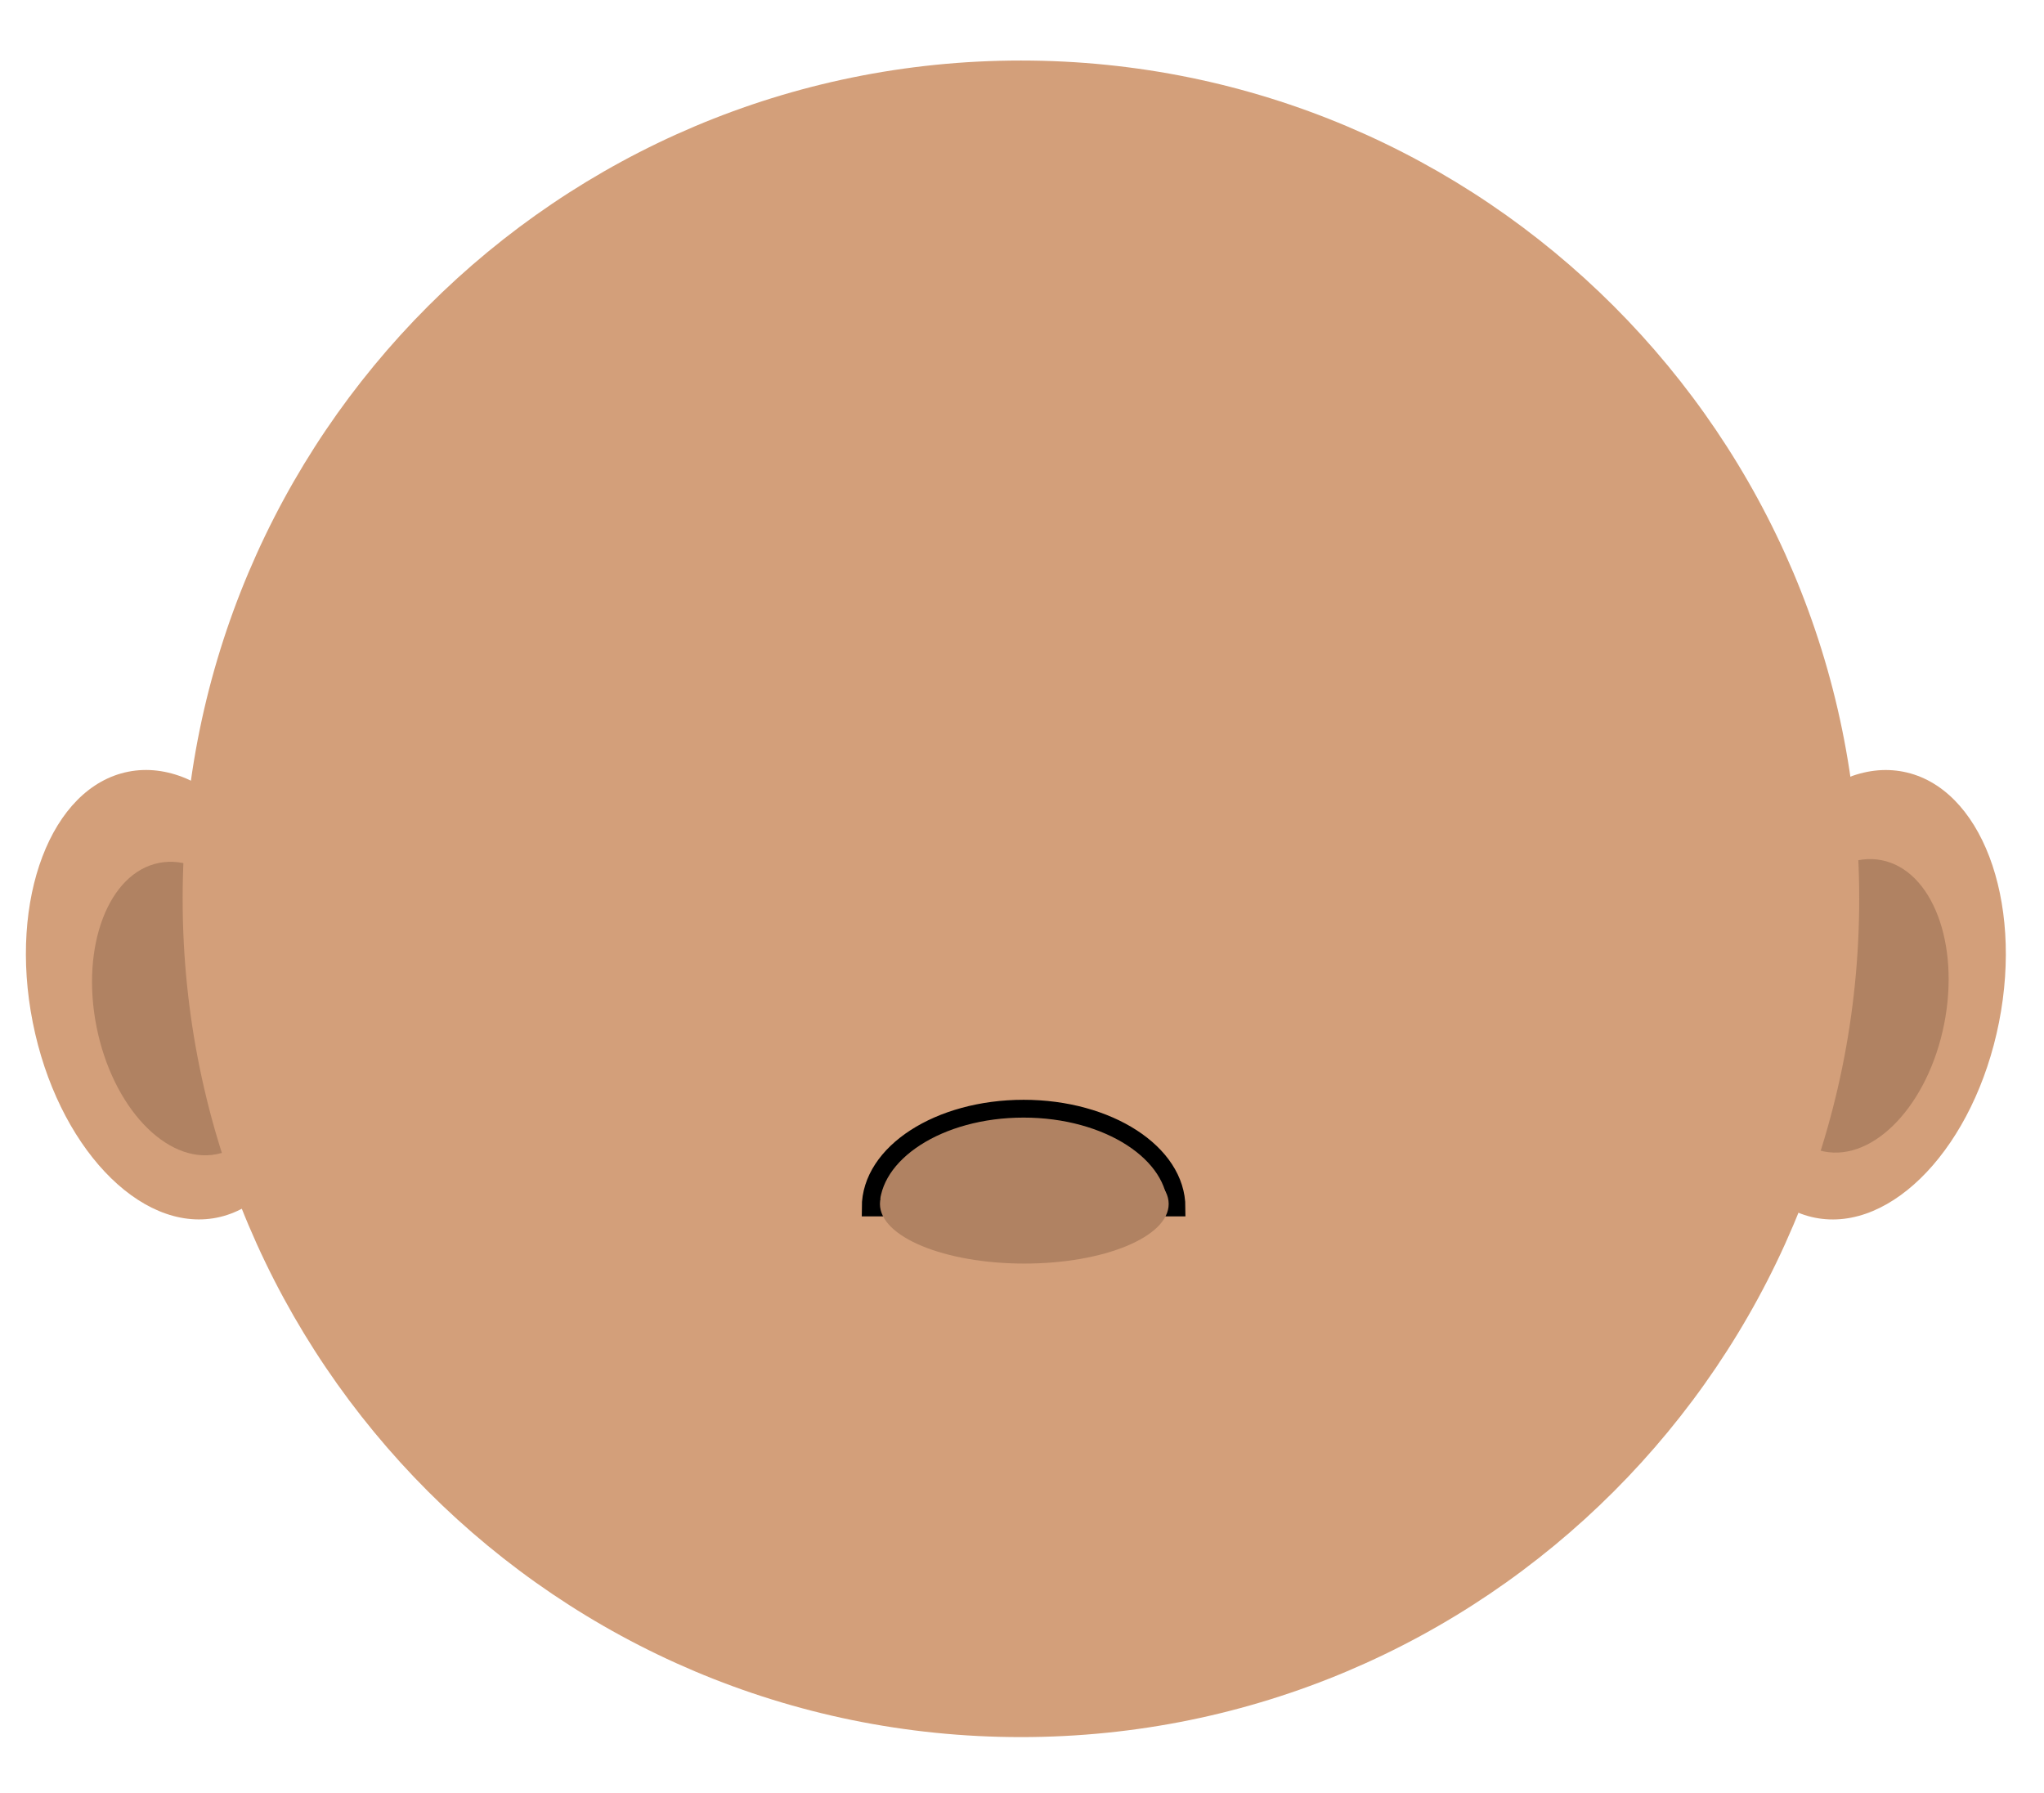
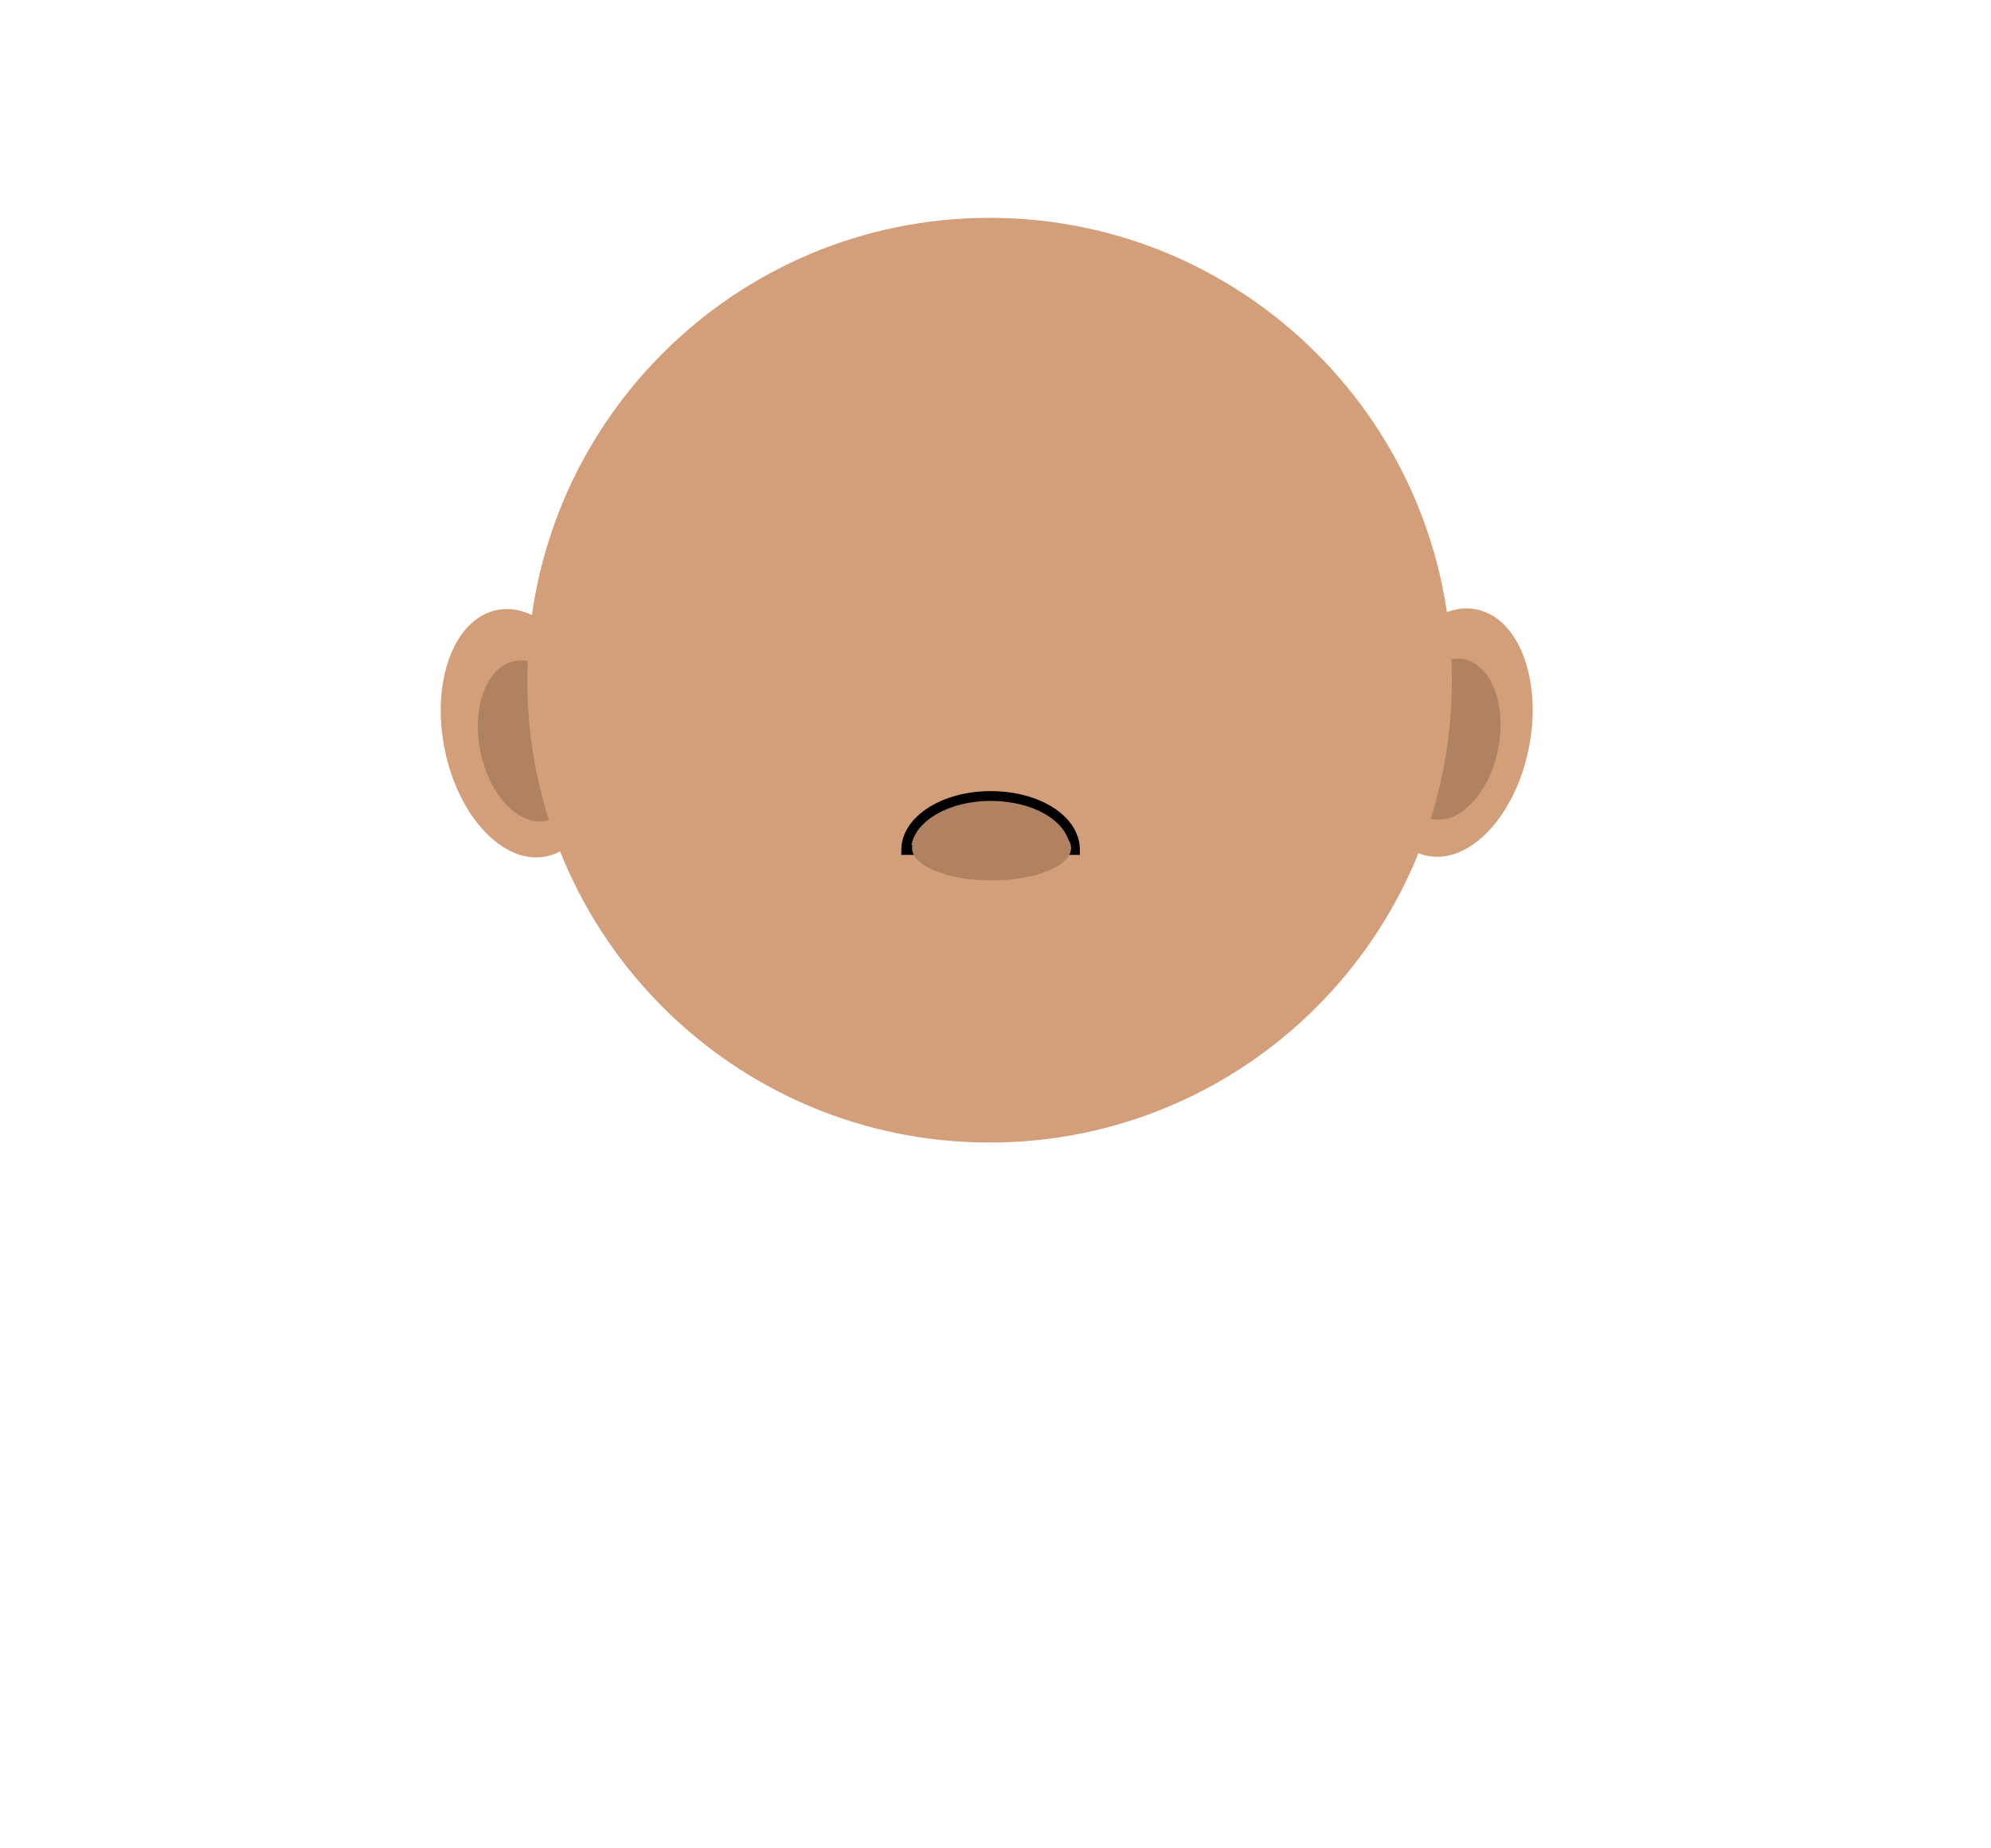
- <svg xmlns="http://www.w3.org/2000/svg" id="Layer_1" data-name="Layer 1" viewBox="0 0 114.82 100.69">
+ <svg xmlns="http://www.w3.org/2000/svg" id="Layer_1" data-name="Layer 1" viewBox="0 0 202.86 188.21">
  <defs>
    <style>
      .cls-1 {
        stroke: #000;
        stroke-miterlimit: 10;
      }

      .cls-1, .cls-2 {
        fill: #b08262;
      }

      .cls-3 {
        fill: #d39f7a;
      }

      .cls-3, .cls-2 {
        stroke-width: 0px;
      }
    </style>
  </defs>
  <g>
-     <ellipse class="cls-3" cx="9.69" cy="55.88" rx="8" ry="12.77" transform="translate(-10.69 2.95) rotate(-11.22)" />
-     <ellipse class="cls-3" cx="104.44" cy="55.88" rx="12.77" ry="8" transform="translate(29.31 147.45) rotate(-78.78)" />
+     <ellipse class="cls-3" cx="53.14" cy="74.69" rx="8" ry="12.8" transform="translate(-13.52 11.77) rotate(-11.22)" />
+     <ellipse class="cls-3" cx="147.93" cy="74.64" rx="12.8" ry="8" transform="translate(45.93 205.21) rotate(-78.78)" />
  </g>
-   <ellipse class="cls-2" cx="10.55" cy="56.65" rx="5.23" ry="8.34" transform="translate(-10.82 3.14) rotate(-11.22)" />
-   <ellipse class="cls-2" cx="104.08" cy="56.5" rx="8.34" ry="5.23" transform="translate(28.41 147.6) rotate(-78.78)" />
-   <circle class="cls-3" cx="57.35" cy="50.49" r="47.09" />
-   <path class="cls-1" d="m66.09,67.83h0c0-3.06-3.84-5.55-8.59-5.55s-8.59,2.48-8.59,5.55h17.18Z" />
-   <ellipse class="cls-2" cx="57.54" cy="67.63" rx="8.11" ry="3.35" />
+   <ellipse class="cls-2" cx="54.04" cy="75.48" rx="5.2" ry="8.3" transform="translate(-13.66 11.96) rotate(-11.22)" />
+   <ellipse class="cls-2" cx="147.54" cy="75.3" rx="8.3" ry="5.2" transform="translate(44.97 205.36) rotate(-78.78)" />
+   <circle class="cls-3" cx="100.83" cy="69.29" r="47.1" />
+   <path class="cls-1" d="m109.53,86.59h0c0-3.1-3.8-5.5-8.6-5.5s-8.6,2.5-8.6,5.5h17.2Z" />
+   <ellipse class="cls-2" cx="101.03" cy="86.39" rx="8.1" ry="3.3" />
</svg>
